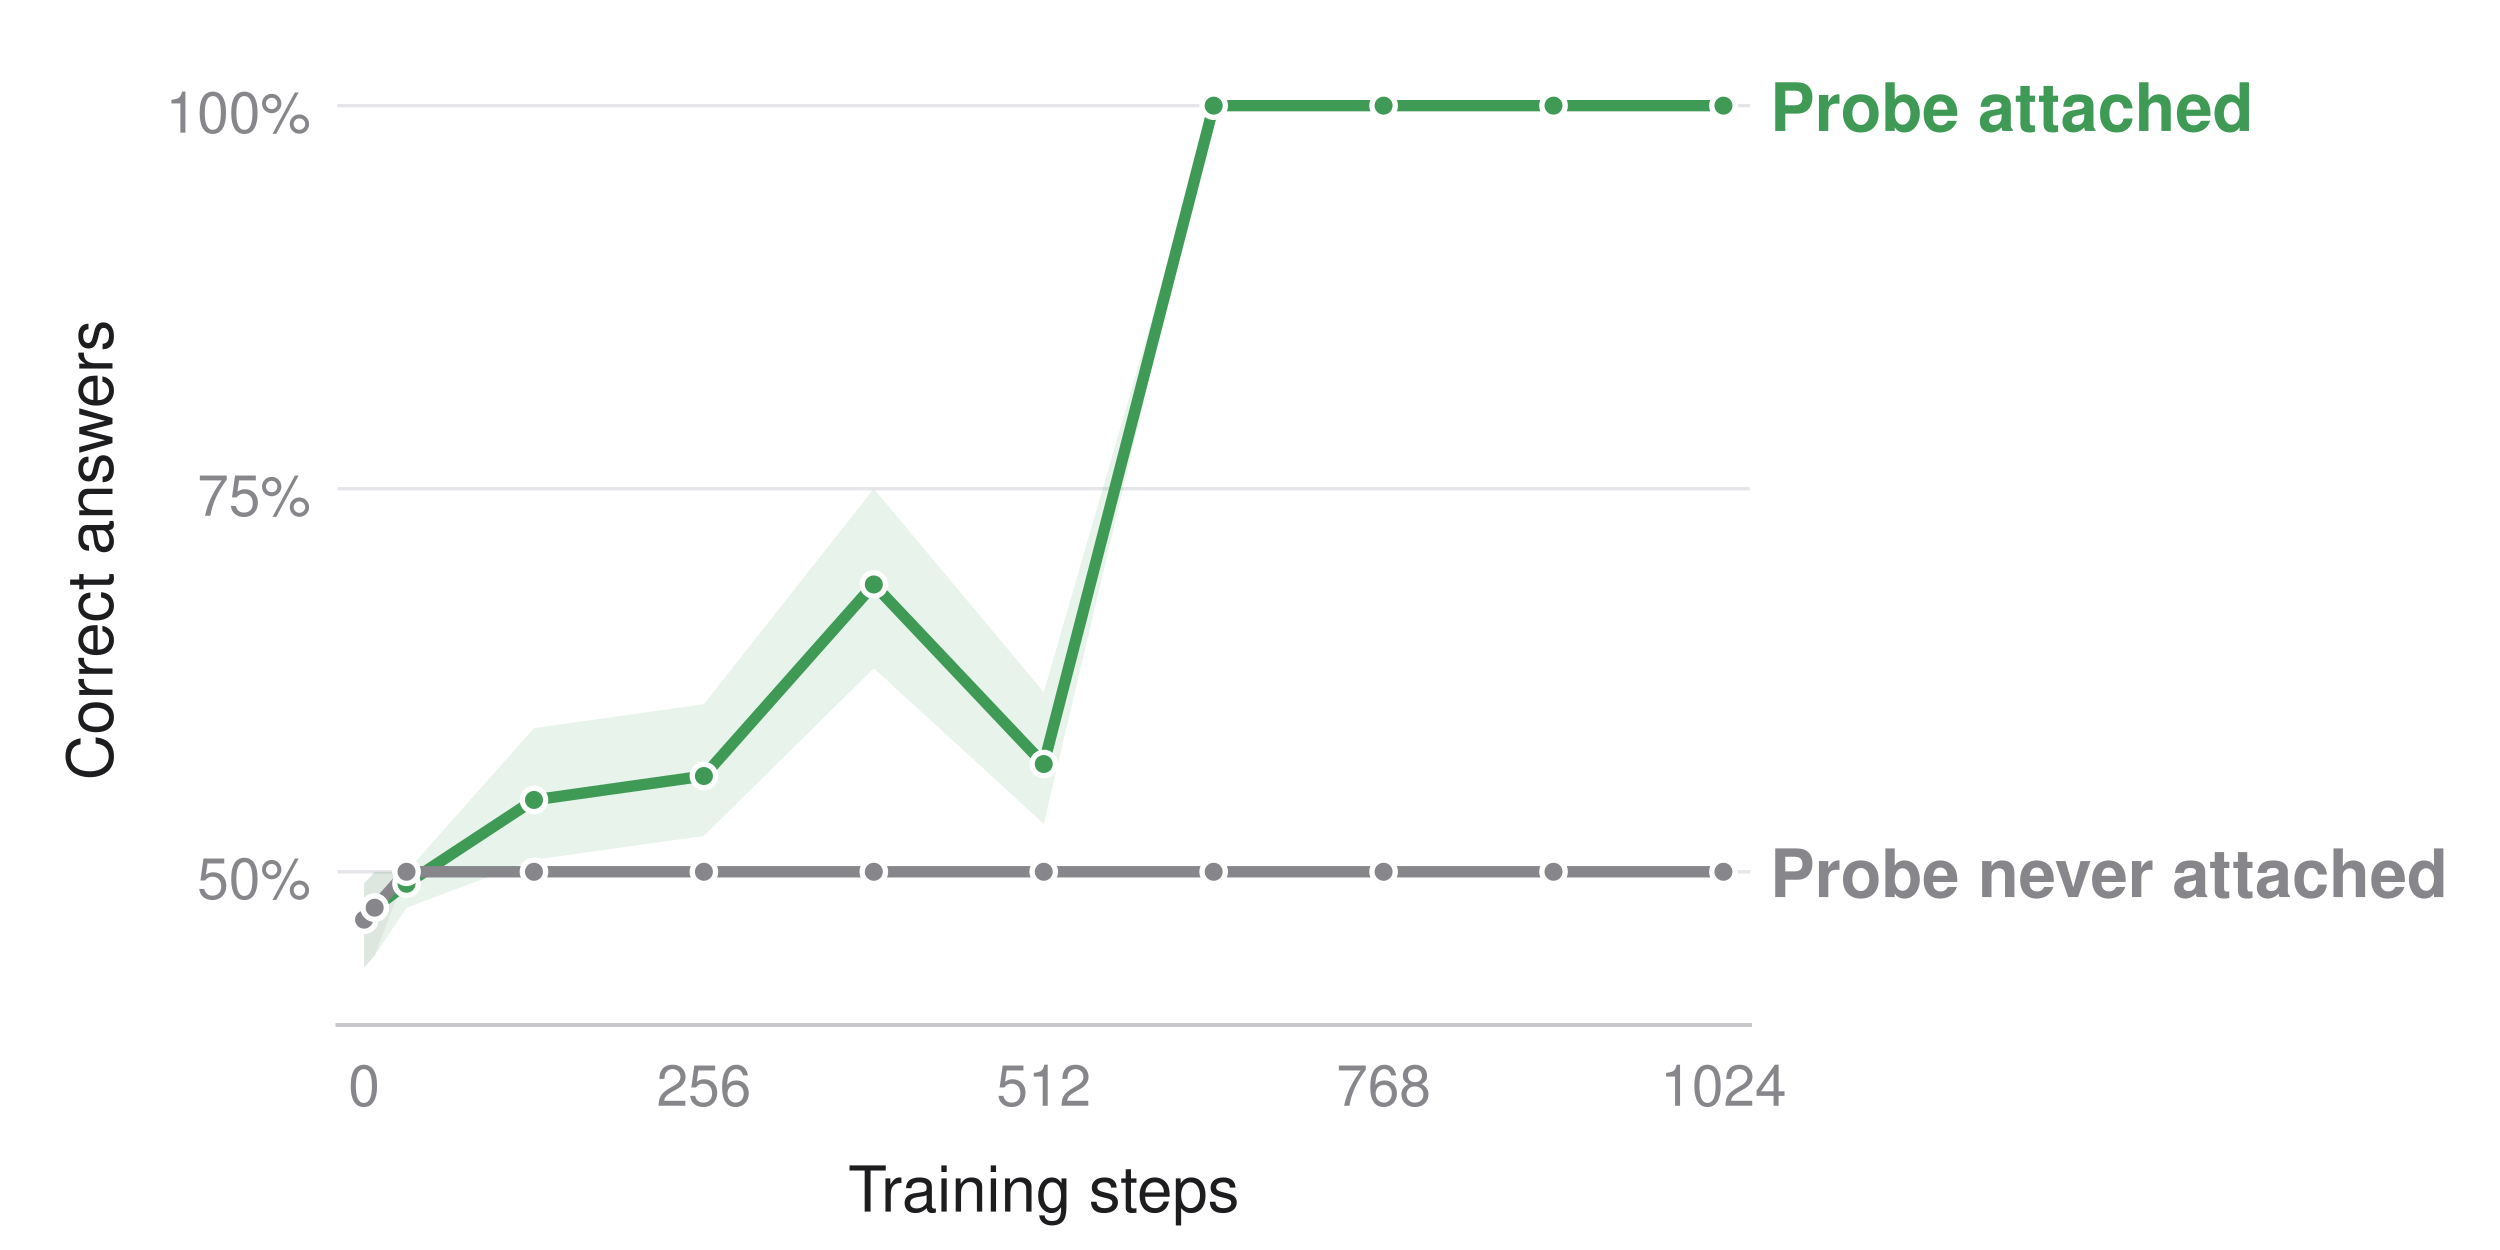
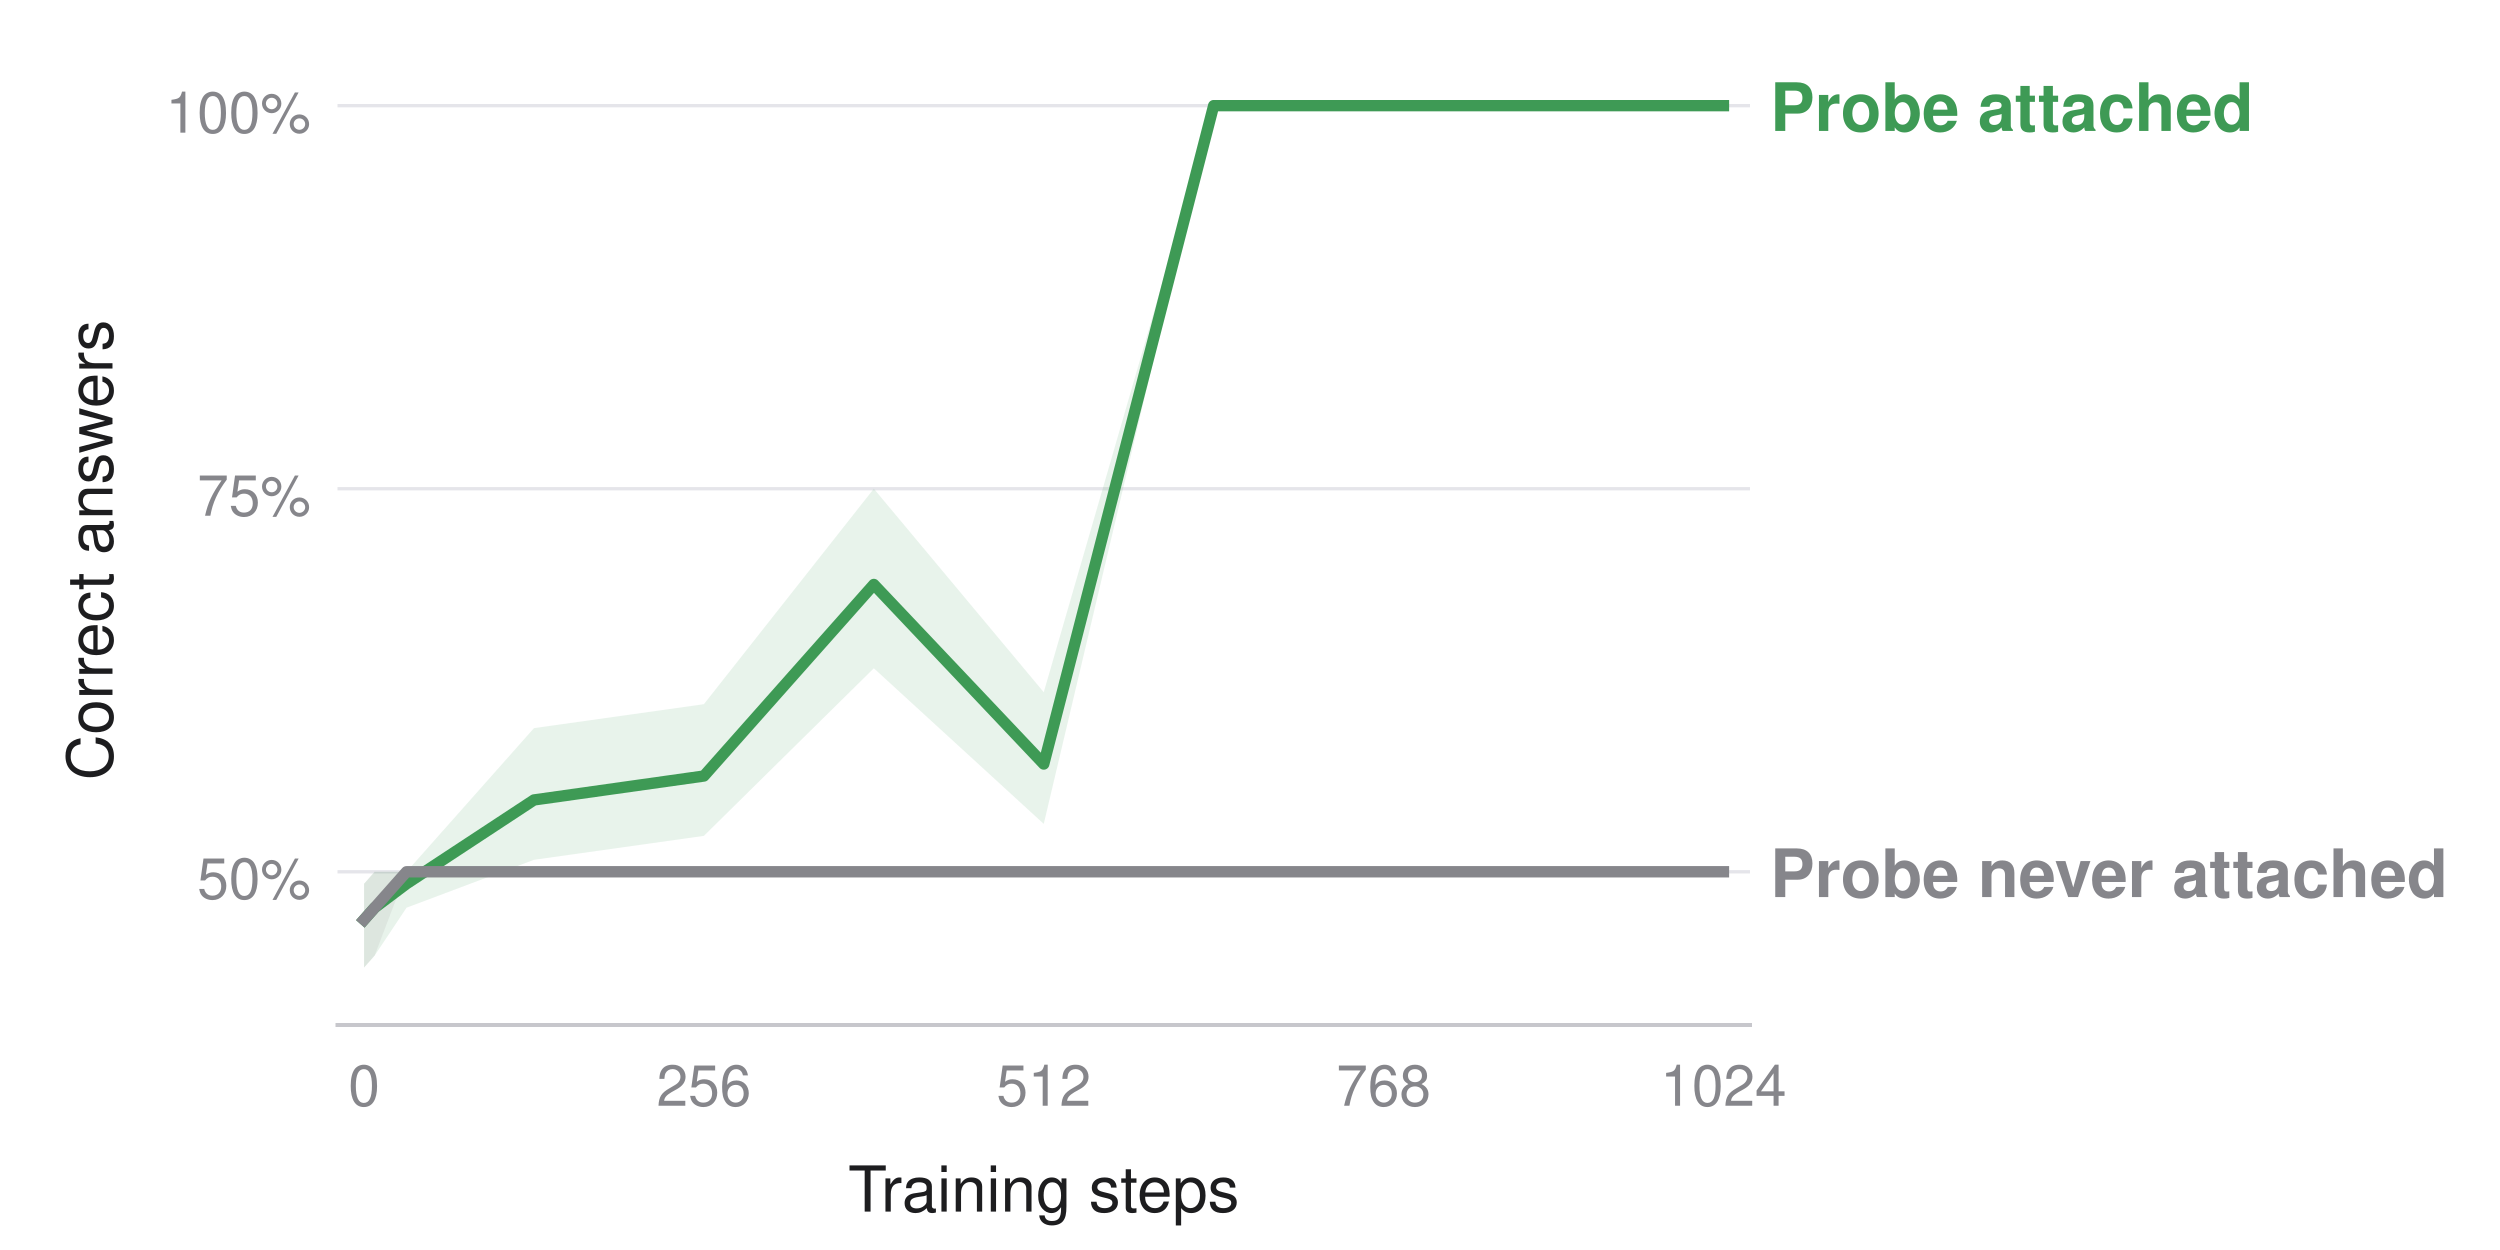
<svg xmlns="http://www.w3.org/2000/svg" xmlns:xlink="http://www.w3.org/1999/xlink" width="748.8pt" height="374.4pt" viewBox="0 0 748.8 374.4" version="1.1">
  <defs>
    <style type="text/css">*{stroke-linejoin: round; stroke-linecap: butt}</style>
  </defs>
  <g id="figure_1">
    <g id="patch_1">
      <path d="M 0 374.4  L 748.8 374.4  L 748.8 0  L 0 0  z " style="fill: #ffffff" />
    </g>
    <g id="axes_1">
      <g id="patch_2">
        <path d="M 101.088 307.008  L 524.16 307.008  L 524.16 22.464  L 101.088 22.464  z " style="fill: #ffffff" />
      </g>
      <g id="matplotlib.axis_1">
        <g id="xtick_1">
          <g id="line2d_1" />
          <g id="text_1">
            <text style="font-size: 17px; font-family: 'Helvetica Neue', 'Helvetica', 'Arial', 'DejaVu Sans'; text-anchor: middle; fill: #86868b" x="109.04" y="331.192" transform="rotate(-0 109.0405 331.192)">0</text>
          </g>
        </g>
        <g id="xtick_2">
          <g id="line2d_2" />
          <g id="text_2">
            <text style="font-size: 17px; font-family: 'Helvetica Neue', 'Helvetica', 'Arial', 'DejaVu Sans'; text-anchor: middle; fill: #86868b" x="210.832" y="331.192" transform="rotate(-0 210.8322 331.192)">256</text>
          </g>
        </g>
        <g id="xtick_3">
          <g id="line2d_3" />
          <g id="text_3">
            <text style="font-size: 17px; font-family: 'Helvetica Neue', 'Helvetica', 'Arial', 'DejaVu Sans'; text-anchor: middle; fill: #86868b" x="312.624" y="331.192" transform="rotate(-0 312.624 331.192)">512</text>
          </g>
        </g>
        <g id="xtick_4">
          <g id="line2d_4" />
          <g id="text_4">
            <text style="font-size: 17px; font-family: 'Helvetica Neue', 'Helvetica', 'Arial', 'DejaVu Sans'; text-anchor: middle; fill: #86868b" x="414.416" y="331.192" transform="rotate(-0 414.4158 331.192)">768</text>
          </g>
        </g>
        <g id="xtick_5">
          <g id="line2d_5" />
          <g id="text_5">
            <text style="font-size: 17px; font-family: 'Helvetica Neue', 'Helvetica', 'Arial', 'DejaVu Sans'; text-anchor: middle; fill: #86868b" x="516.208" y="331.192" transform="rotate(-0 516.2075 331.192)">1024</text>
          </g>
        </g>
        <g id="text_6">
          <text style="font-size: 19px; font-family: 'Helvetica Neue', 'Helvetica', 'Arial', 'DejaVu Sans'; text-anchor: middle; fill: #1d1d1f" x="312.624" y="362.901" transform="rotate(-0 312.624 362.901)">Training steps</text>
        </g>
      </g>
      <g id="matplotlib.axis_2">
        <g id="ytick_1">
          <g id="line2d_6">
-             <path d="M 101.088 261.114  L 524.16 261.114  " clip-path="url(#pcfe83fe5be)" style="fill: none; stroke: #e5e5ea; stroke-linecap: square" />
+             <path d="M 101.088 261.114  L 524.16 261.114  " clip-path="url(#p5ad17d7859)" style="fill: none; stroke: #e5e5ea; stroke-linecap: square" />
          </g>
          <g id="line2d_7" />
          <g id="text_7">
            <text style="font-size: 17px; font-family: 'Helvetica Neue', 'Helvetica', 'Arial', 'DejaVu Sans'; text-anchor: end; fill: #86868b" x="93.088" y="269.206" transform="rotate(-0 93.088 269.2058)">50%</text>
          </g>
        </g>
        <g id="ytick_2">
          <g id="line2d_8">
-             <path d="M 101.088 146.378  L 524.16 146.378  " clip-path="url(#pcfe83fe5be)" style="fill: none; stroke: #e5e5ea; stroke-linecap: square" />
+             <path d="M 101.088 146.378  L 524.16 146.378  " clip-path="url(#p5ad17d7859)" style="fill: none; stroke: #e5e5ea; stroke-linecap: square" />
          </g>
          <g id="line2d_9" />
          <g id="text_8">
            <text style="font-size: 17px; font-family: 'Helvetica Neue', 'Helvetica', 'Arial', 'DejaVu Sans'; text-anchor: end; fill: #86868b" x="93.088" y="154.47" transform="rotate(-0 93.088 154.4703)">75%</text>
          </g>
        </g>
        <g id="ytick_3">
          <g id="line2d_10">
-             <path d="M 101.088 31.643  L 524.16 31.643  " clip-path="url(#pcfe83fe5be)" style="fill: none; stroke: #e5e5ea; stroke-linecap: square" />
+             <path d="M 101.088 31.643  L 524.16 31.643  " clip-path="url(#p5ad17d7859)" style="fill: none; stroke: #e5e5ea; stroke-linecap: square" />
          </g>
          <g id="line2d_11" />
          <g id="text_9">
            <text style="font-size: 17px; font-family: 'Helvetica Neue', 'Helvetica', 'Arial', 'DejaVu Sans'; text-anchor: end; fill: #86868b" x="93.088" y="39.735" transform="rotate(-0 93.088 39.73484)">100%</text>
          </g>
        </g>
        <g id="text_10">
          <text style="font-size: 19px; font-family: 'Helvetica Neue', 'Helvetica', 'Arial', 'DejaVu Sans'; text-anchor: middle; fill: #1d1d1f" x="33.688" y="164.736" transform="rotate(-90 33.68819 164.736)">Correct answers</text>
        </g>
      </g>
      <g id="FillBetweenPolyCollection_1">
        <defs>
-           <path id="mc03b7ff7d6" d="M 109.04 -109.701  L 109.04 -84.602  L 112.221 -88.188  L 121.764 -102.53  L 159.936 -116.872  L 210.832 -124.043  L 261.728 -174.239  L 312.624 -127.628  L 363.52 -342.757  L 414.416 -342.757  L 465.312 -342.757  L 516.208 -342.757  L 516.208 -342.757  L 516.208 -342.757  L 465.312 -342.757  L 414.416 -342.757  L 363.52 -342.757  L 312.624 -167.068  L 261.728 -228.022  L 210.832 -163.483  L 159.936 -156.312  L 121.764 -113.286  L 112.221 -113.286  L 109.04 -109.701  z " />
+           <path id="m0e27a835df" d="M 109.04 -109.701  L 109.04 -84.602  L 112.221 -88.188  L 121.764 -102.53  L 159.936 -116.872  L 210.832 -124.043  L 261.728 -174.239  L 312.624 -127.628  L 363.52 -342.757  L 414.416 -342.757  L 465.312 -342.757  L 516.208 -342.757  L 516.208 -342.757  L 516.208 -342.757  L 465.312 -342.757  L 414.416 -342.757  L 363.52 -342.757  L 312.624 -167.068  L 261.728 -228.022  L 210.832 -163.483  L 159.936 -156.312  L 121.764 -113.286  L 112.221 -113.286  L 109.04 -109.701  z " />
        </defs>
-         <g clip-path="url(#pcfe83fe5be)">
-           <use xlink:href="#mc03b7ff7d6" x="0" y="374.4" style="fill: #3e9a55; fill-opacity: 0.12" />
+         <g clip-path="url(#p5ad17d7859)">
+           <use xlink:href="#m0e27a835df" x="0" y="374.4" style="fill: #3e9a55; fill-opacity: 0.12" />
        </g>
      </g>
      <g id="FillBetweenPolyCollection_2">
        <defs>
-           <path id="m789349bf42" d="M 109.04 -109.701  L 109.04 -84.602  L 112.221 -88.188  L 121.764 -113.286  L 159.936 -113.286  L 210.832 -113.286  L 261.728 -113.286  L 312.624 -113.286  L 363.52 -113.286  L 414.416 -113.286  L 465.312 -113.286  L 516.208 -113.286  L 516.208 -113.286  L 516.208 -113.286  L 465.312 -113.286  L 414.416 -113.286  L 363.52 -113.286  L 312.624 -113.286  L 261.728 -113.286  L 210.832 -113.286  L 159.936 -113.286  L 121.764 -113.286  L 112.221 -113.286  L 109.04 -109.701  z " />
+           <path id="m7584b58679" d="M 109.04 -109.701  L 109.04 -84.602  L 112.221 -88.188  L 121.764 -113.286  L 159.936 -113.286  L 210.832 -113.286  L 261.728 -113.286  L 312.624 -113.286  L 363.52 -113.286  L 414.416 -113.286  L 465.312 -113.286  L 516.208 -113.286  L 516.208 -113.286  L 516.208 -113.286  L 465.312 -113.286  L 414.416 -113.286  L 363.52 -113.286  L 312.624 -113.286  L 261.728 -113.286  L 210.832 -113.286  L 159.936 -113.286  L 121.764 -113.286  L 112.221 -113.286  L 109.04 -109.701  z " />
        </defs>
-         <g clip-path="url(#pcfe83fe5be)">
-           <use xlink:href="#m789349bf42" x="0" y="374.4" style="fill: #86868b; fill-opacity: 0.12" />
+         <g clip-path="url(#p5ad17d7859)">
+           <use xlink:href="#m7584b58679" x="0" y="374.4" style="fill: #86868b; fill-opacity: 0.12" />
        </g>
      </g>
      <g id="patch_3">
        <path d="M 101.088 307.008  L 524.16 307.008  " style="fill: none; stroke: #c7c7cc; stroke-width: 1.2; stroke-linejoin: miter; stroke-linecap: square" />
      </g>
      <g id="text_11">
        <text style="font-weight: 700; font-size: 20px; font-family: 'Helvetica Neue', 'Helvetica', 'Arial', 'DejaVu Sans'; text-anchor: start; fill: #3e9a55" x="530.208" y="39.223" transform="rotate(-0 530.2075 39.22284)">Probe attached</text>
      </g>
      <g id="text_12">
        <text style="font-weight: 700; font-size: 20px; font-family: 'Helvetica Neue', 'Helvetica', 'Arial', 'DejaVu Sans'; text-anchor: start; fill: #86868b" x="530.208" y="268.694" transform="rotate(-0 530.2075 268.6938)">Probe never attached</text>
      </g>
      <g id="line2d_12">
-         <path d="M 109.04 275.456  L 112.221 271.87  L 121.764 264.699  L 159.936 239.601  L 210.832 232.43  L 261.728 175.062  L 312.624 228.844  L 363.52 31.643  L 414.416 31.643  L 465.312 31.643  L 516.208 31.643  " clip-path="url(#pcfe83fe5be)" style="fill: none; stroke: #3e9a55; stroke-width: 3.4; stroke-linecap: square" />
+         <path d="M 109.04 275.456  L 112.221 271.87  L 121.764 264.699  L 159.936 239.601  L 210.832 232.43  L 261.728 175.062  L 312.624 228.844  L 363.52 31.643  L 414.416 31.643  L 465.312 31.643  L 516.208 31.643  " clip-path="url(#p5ad17d7859)" style="fill: none; stroke: #3e9a55; stroke-width: 3.4; stroke-linecap: square" />
      </g>
      <g id="line2d_13">
-         <path d="M 109.04 275.456  L 112.221 271.87  L 121.764 261.114  L 159.936 261.114  L 210.832 261.114  L 261.728 261.114  L 312.624 261.114  L 363.52 261.114  L 414.416 261.114  L 465.312 261.114  L 516.208 261.114  " clip-path="url(#pcfe83fe5be)" style="fill: none; stroke: #86868b; stroke-width: 3.4; stroke-linecap: square" />
-       </g>
-       <g id="line2d_14">
-         <defs>
-           <path id="meea01cf238" d="M 0 3.5  C 0.928 3.5 1.819 3.131 2.475 2.475  C 3.131 1.819 3.5 0.928 3.5 0  C 3.5 -0.928 3.131 -1.819 2.475 -2.475  C 1.819 -3.131 0.928 -3.5 0 -3.5  C -0.928 -3.5 -1.819 -3.131 -2.475 -2.475  C -3.131 -1.819 -3.5 -0.928 -3.5 0  C -3.5 0.928 -3.131 1.819 -2.475 2.475  C -1.819 3.131 -0.928 3.5 0 3.5  z " style="stroke: #ffffff; stroke-width: 1.6" />
-         </defs>
-         <g clip-path="url(#pcfe83fe5be)">
-           <use xlink:href="#meea01cf238" x="109.04" y="275.456" style="fill: #3e9a55; stroke: #ffffff; stroke-width: 1.6" />
-           <use xlink:href="#meea01cf238" x="112.221" y="271.87" style="fill: #3e9a55; stroke: #ffffff; stroke-width: 1.6" />
-           <use xlink:href="#meea01cf238" x="121.764" y="264.699" style="fill: #3e9a55; stroke: #ffffff; stroke-width: 1.6" />
-           <use xlink:href="#meea01cf238" x="159.936" y="239.601" style="fill: #3e9a55; stroke: #ffffff; stroke-width: 1.6" />
-           <use xlink:href="#meea01cf238" x="210.832" y="232.43" style="fill: #3e9a55; stroke: #ffffff; stroke-width: 1.6" />
-           <use xlink:href="#meea01cf238" x="261.728" y="175.062" style="fill: #3e9a55; stroke: #ffffff; stroke-width: 1.6" />
-           <use xlink:href="#meea01cf238" x="312.624" y="228.844" style="fill: #3e9a55; stroke: #ffffff; stroke-width: 1.6" />
-           <use xlink:href="#meea01cf238" x="363.52" y="31.643" style="fill: #3e9a55; stroke: #ffffff; stroke-width: 1.6" />
-           <use xlink:href="#meea01cf238" x="414.416" y="31.643" style="fill: #3e9a55; stroke: #ffffff; stroke-width: 1.6" />
-           <use xlink:href="#meea01cf238" x="465.312" y="31.643" style="fill: #3e9a55; stroke: #ffffff; stroke-width: 1.6" />
-           <use xlink:href="#meea01cf238" x="516.208" y="31.643" style="fill: #3e9a55; stroke: #ffffff; stroke-width: 1.6" />
-         </g>
-       </g>
-       <g id="line2d_15">
-         <defs>
-           <path id="mdfe795a8bf" d="M 0 3.5  C 0.928 3.5 1.819 3.131 2.475 2.475  C 3.131 1.819 3.5 0.928 3.5 0  C 3.5 -0.928 3.131 -1.819 2.475 -2.475  C 1.819 -3.131 0.928 -3.5 0 -3.5  C -0.928 -3.5 -1.819 -3.131 -2.475 -2.475  C -3.131 -1.819 -3.5 -0.928 -3.5 0  C -3.5 0.928 -3.131 1.819 -2.475 2.475  C -1.819 3.131 -0.928 3.5 0 3.5  z " style="stroke: #ffffff; stroke-width: 1.6" />
-         </defs>
-         <g clip-path="url(#pcfe83fe5be)">
-           <use xlink:href="#mdfe795a8bf" x="109.04" y="275.456" style="fill: #86868b; stroke: #ffffff; stroke-width: 1.6" />
-           <use xlink:href="#mdfe795a8bf" x="112.221" y="271.87" style="fill: #86868b; stroke: #ffffff; stroke-width: 1.6" />
-           <use xlink:href="#mdfe795a8bf" x="121.764" y="261.114" style="fill: #86868b; stroke: #ffffff; stroke-width: 1.6" />
-           <use xlink:href="#mdfe795a8bf" x="159.936" y="261.114" style="fill: #86868b; stroke: #ffffff; stroke-width: 1.6" />
-           <use xlink:href="#mdfe795a8bf" x="210.832" y="261.114" style="fill: #86868b; stroke: #ffffff; stroke-width: 1.6" />
-           <use xlink:href="#mdfe795a8bf" x="261.728" y="261.114" style="fill: #86868b; stroke: #ffffff; stroke-width: 1.6" />
-           <use xlink:href="#mdfe795a8bf" x="312.624" y="261.114" style="fill: #86868b; stroke: #ffffff; stroke-width: 1.6" />
-           <use xlink:href="#mdfe795a8bf" x="363.52" y="261.114" style="fill: #86868b; stroke: #ffffff; stroke-width: 1.6" />
-           <use xlink:href="#mdfe795a8bf" x="414.416" y="261.114" style="fill: #86868b; stroke: #ffffff; stroke-width: 1.6" />
-           <use xlink:href="#mdfe795a8bf" x="465.312" y="261.114" style="fill: #86868b; stroke: #ffffff; stroke-width: 1.6" />
-           <use xlink:href="#mdfe795a8bf" x="516.208" y="261.114" style="fill: #86868b; stroke: #ffffff; stroke-width: 1.6" />
-         </g>
+         <path d="M 109.04 275.456  L 112.221 271.87  L 121.764 261.114  L 159.936 261.114  L 210.832 261.114  L 261.728 261.114  L 312.624 261.114  L 363.52 261.114  L 414.416 261.114  L 465.312 261.114  L 516.208 261.114  " clip-path="url(#p5ad17d7859)" style="fill: none; stroke: #86868b; stroke-width: 3.4; stroke-linecap: square" />
      </g>
    </g>
  </g>
  <defs>
-     <clipPath id="pcfe83fe5be">
+     <clipPath id="p5ad17d7859">
      <rect x="101.088" y="22.464" width="423.072" height="284.544" />
    </clipPath>
  </defs>
</svg>
